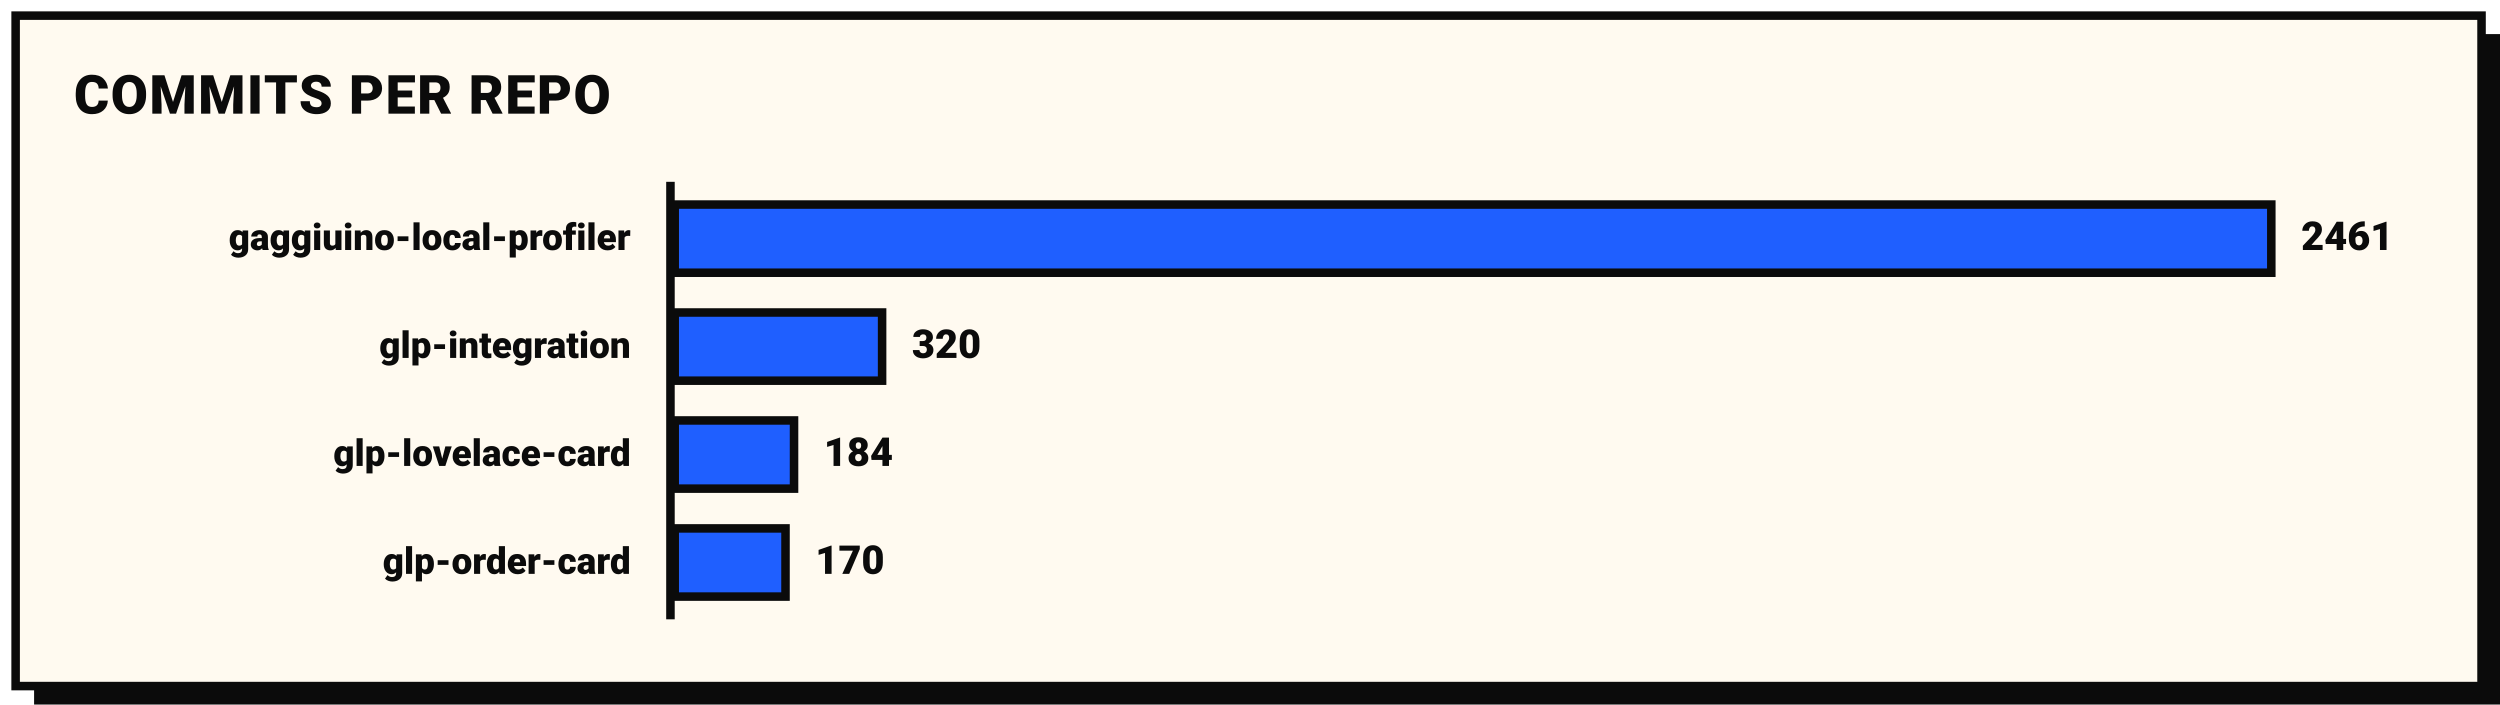
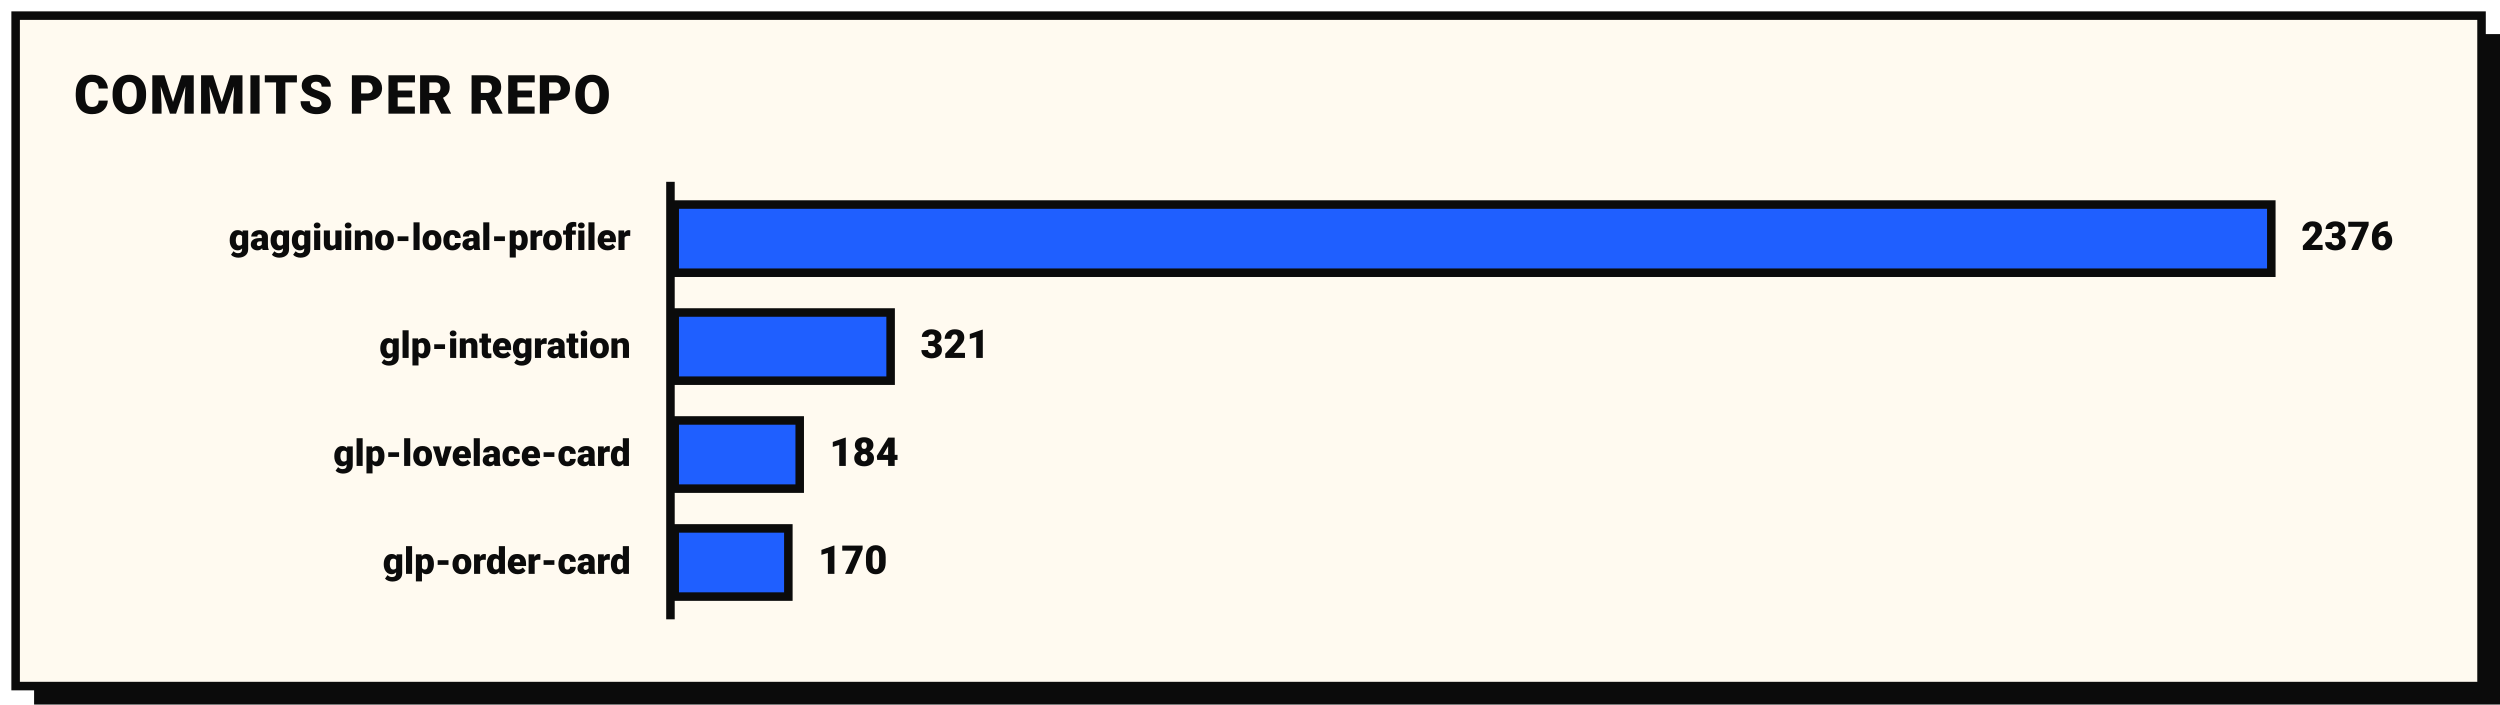
<svg xmlns="http://www.w3.org/2000/svg" viewBox="0 0 880 248" font-family="-apple-system, BlinkMacSystemFont, 'Segoe UI', Roboto, Helvetica, Arial, sans-serif" role="img" aria-labelledby="t d">
  <rect x="12" y="12" width="868" height="236" fill="#0b0b0b" />
  <rect x="5.5" y="5.5" width="868" height="236" fill="#fffaf0" stroke="#0b0b0b" stroke-width="3" />
  <text x="26" y="40" fill="#0b0b0b" font-weight="800" font-size="19" letter-spacing="0.5">COMMITS PER REPO</text>
  <line x1="236" y1="64" x2="236" y2="218" stroke="#0b0b0b" stroke-width="3" />
  <text x="222" y="88" fill="#0b0b0b" font-weight="800" font-size="13" text-anchor="end">gaggiuino-local-profiler</text>
  <rect x="237.5" y="72" width="562" height="24" fill="#1f5fff" stroke="#0b0b0b" stroke-width="3" />
-   <text x="810" y="88" fill="#0b0b0b" font-weight="800" font-size="14">2461</text>
+   <text x="810" y="88" fill="#0b0b0b" font-weight="800" font-size="14">2376</text>
  <text x="222" y="126" fill="#0b0b0b" font-weight="800" font-size="13" text-anchor="end">glp-integration</text>
-   <rect x="237.5" y="110" width="73" height="24" fill="#1f5fff" stroke="#0b0b0b" stroke-width="3" />
-   <text x="321" y="126" fill="#0b0b0b" font-weight="800" font-size="14">320</text>
+   <rect x="237.5" y="110" width="76" height="24" fill="#1f5fff" stroke="#0b0b0b" stroke-width="3" />
+   <text x="324" y="126" fill="#0b0b0b" font-weight="800" font-size="14">321</text>
  <text x="222" y="164" fill="#0b0b0b" font-weight="800" font-size="13" text-anchor="end">glp-lovelace-card</text>
-   <rect x="237.5" y="148" width="42" height="24" fill="#1f5fff" stroke="#0b0b0b" stroke-width="3" />
-   <text x="290" y="164" fill="#0b0b0b" font-weight="800" font-size="14">184</text>
+   <rect x="237.5" y="148" width="44" height="24" fill="#1f5fff" stroke="#0b0b0b" stroke-width="3" />
+   <text x="292" y="164" fill="#0b0b0b" font-weight="800" font-size="14">184</text>
  <text x="222" y="202" fill="#0b0b0b" font-weight="800" font-size="13" text-anchor="end">glp-order-card</text>
-   <rect x="237.5" y="186" width="39" height="24" fill="#1f5fff" stroke="#0b0b0b" stroke-width="3" />
-   <text x="287" y="202" fill="#0b0b0b" font-weight="800" font-size="14">170</text>
+   <rect x="237.5" y="186" width="40" height="24" fill="#1f5fff" stroke="#0b0b0b" stroke-width="3" />
+   <text x="288" y="202" fill="#0b0b0b" font-weight="800" font-size="14">170</text>
</svg>
